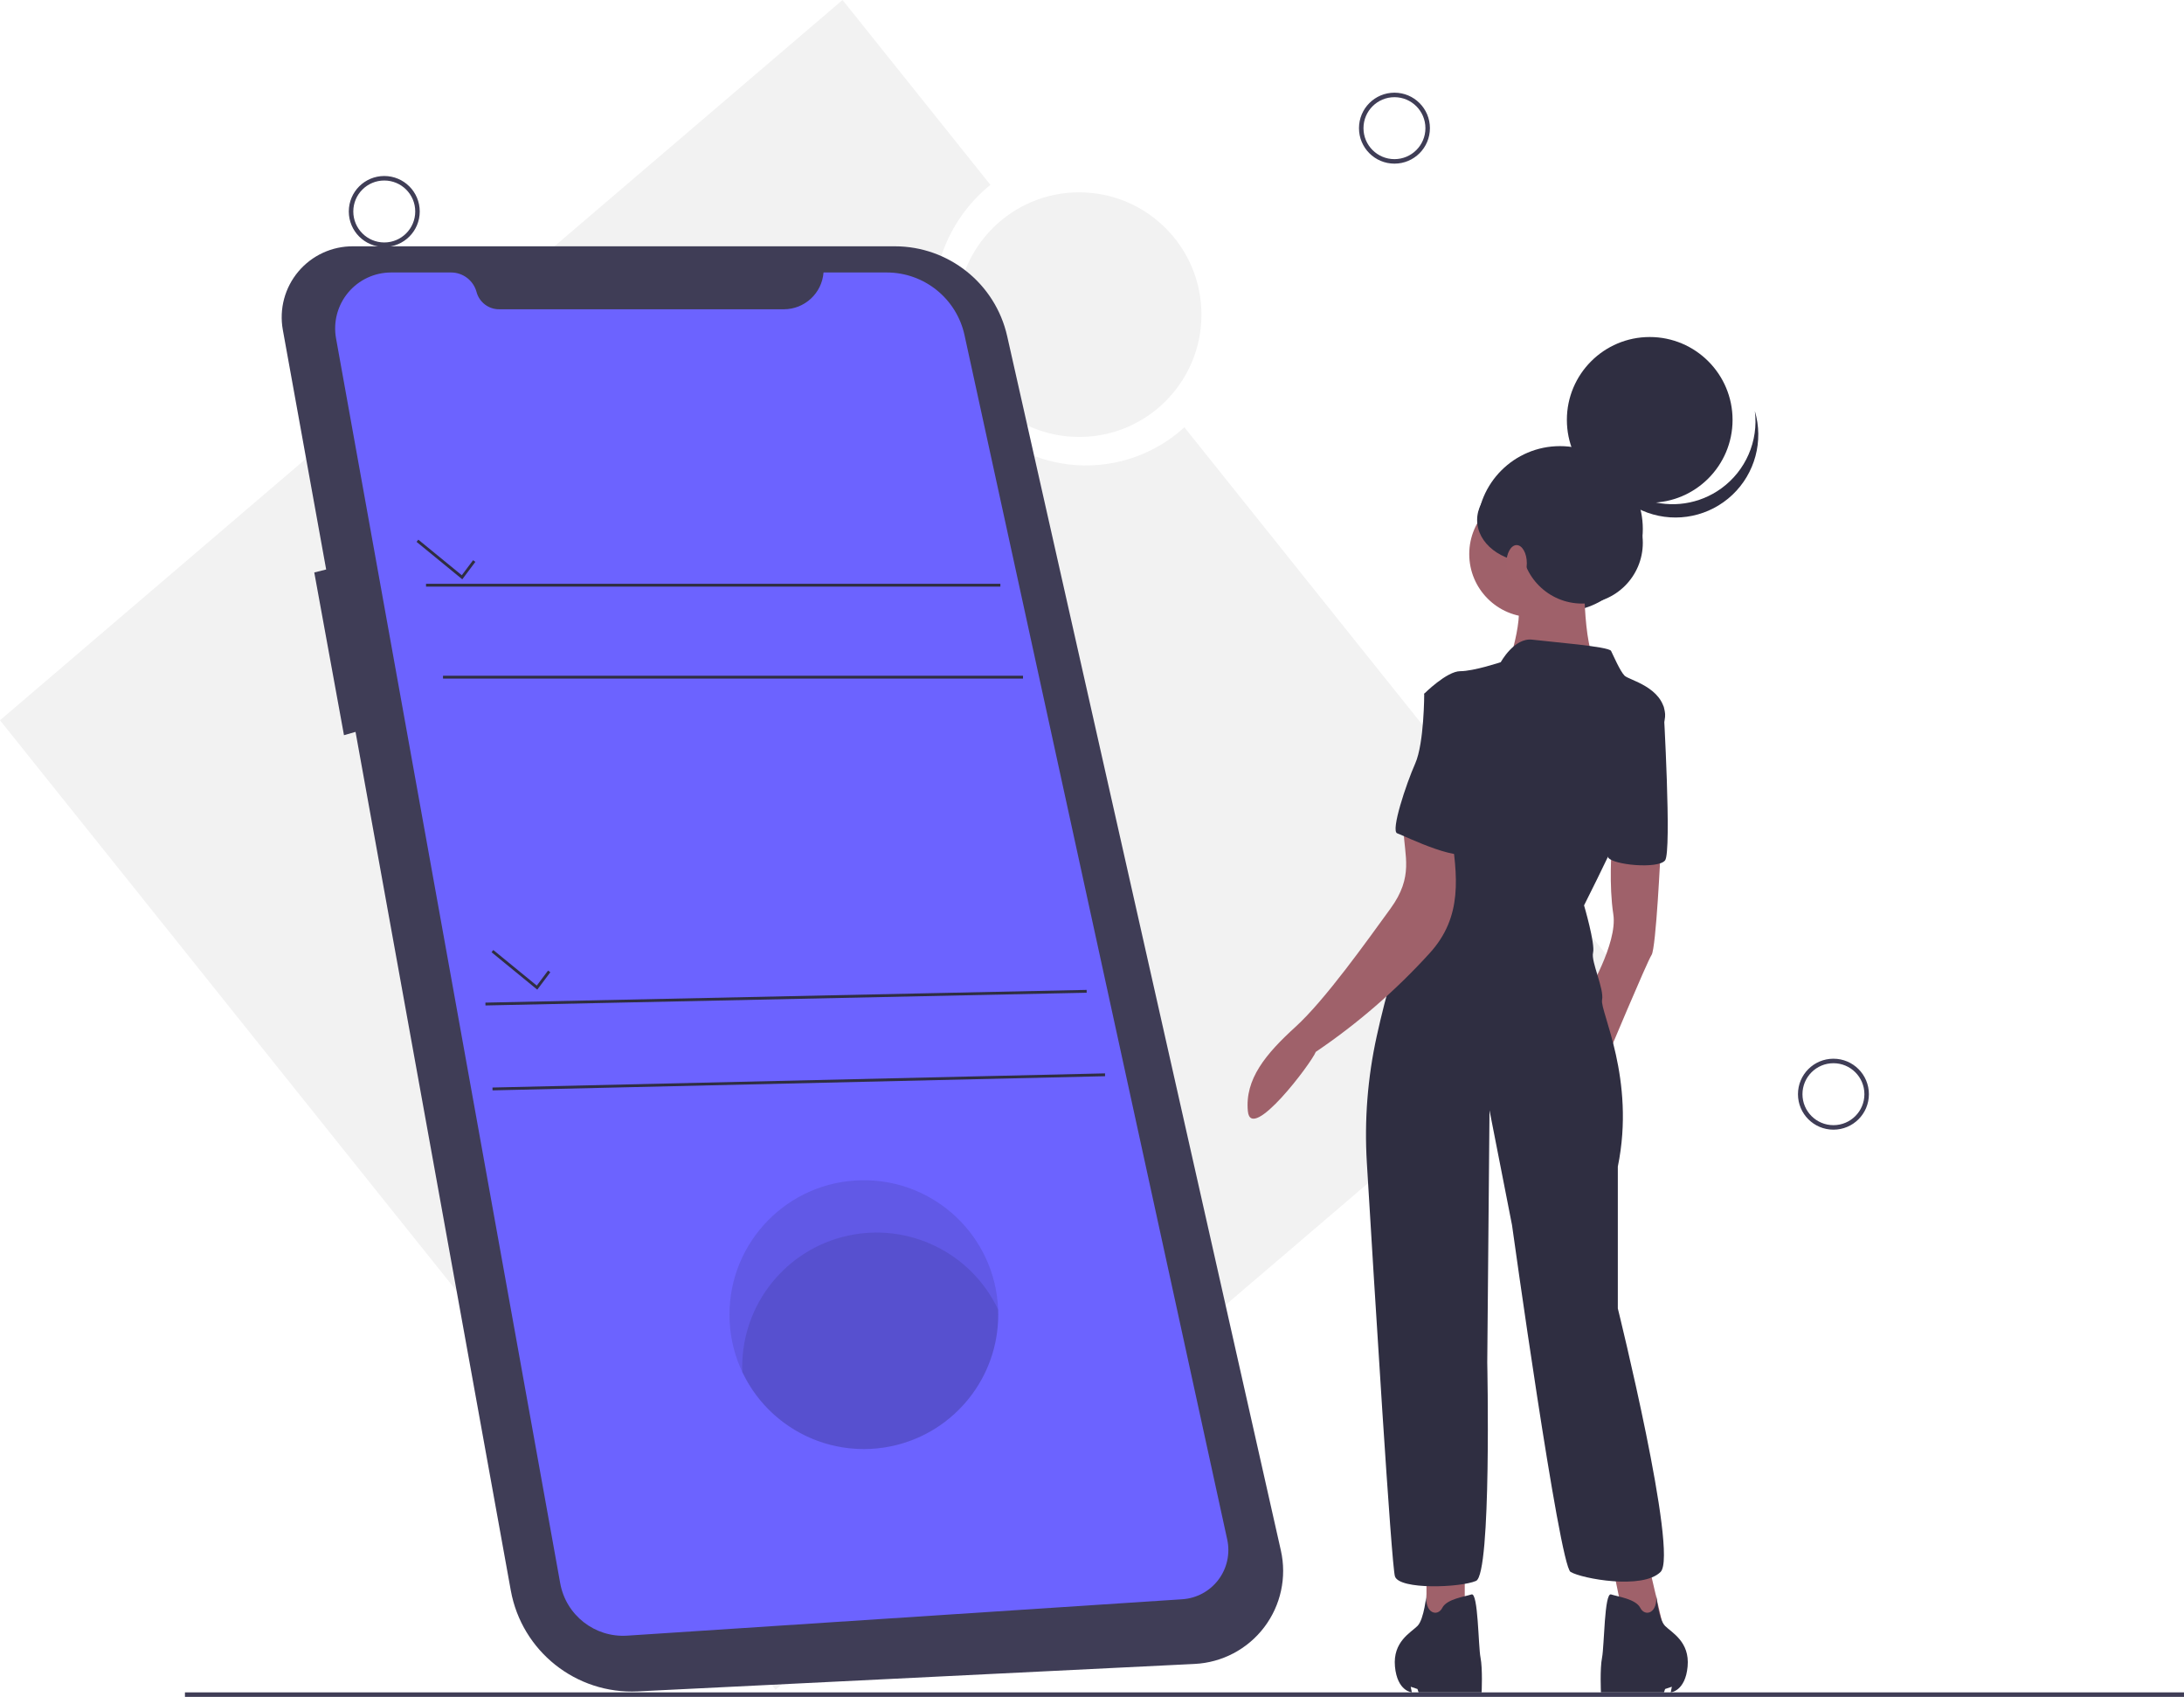
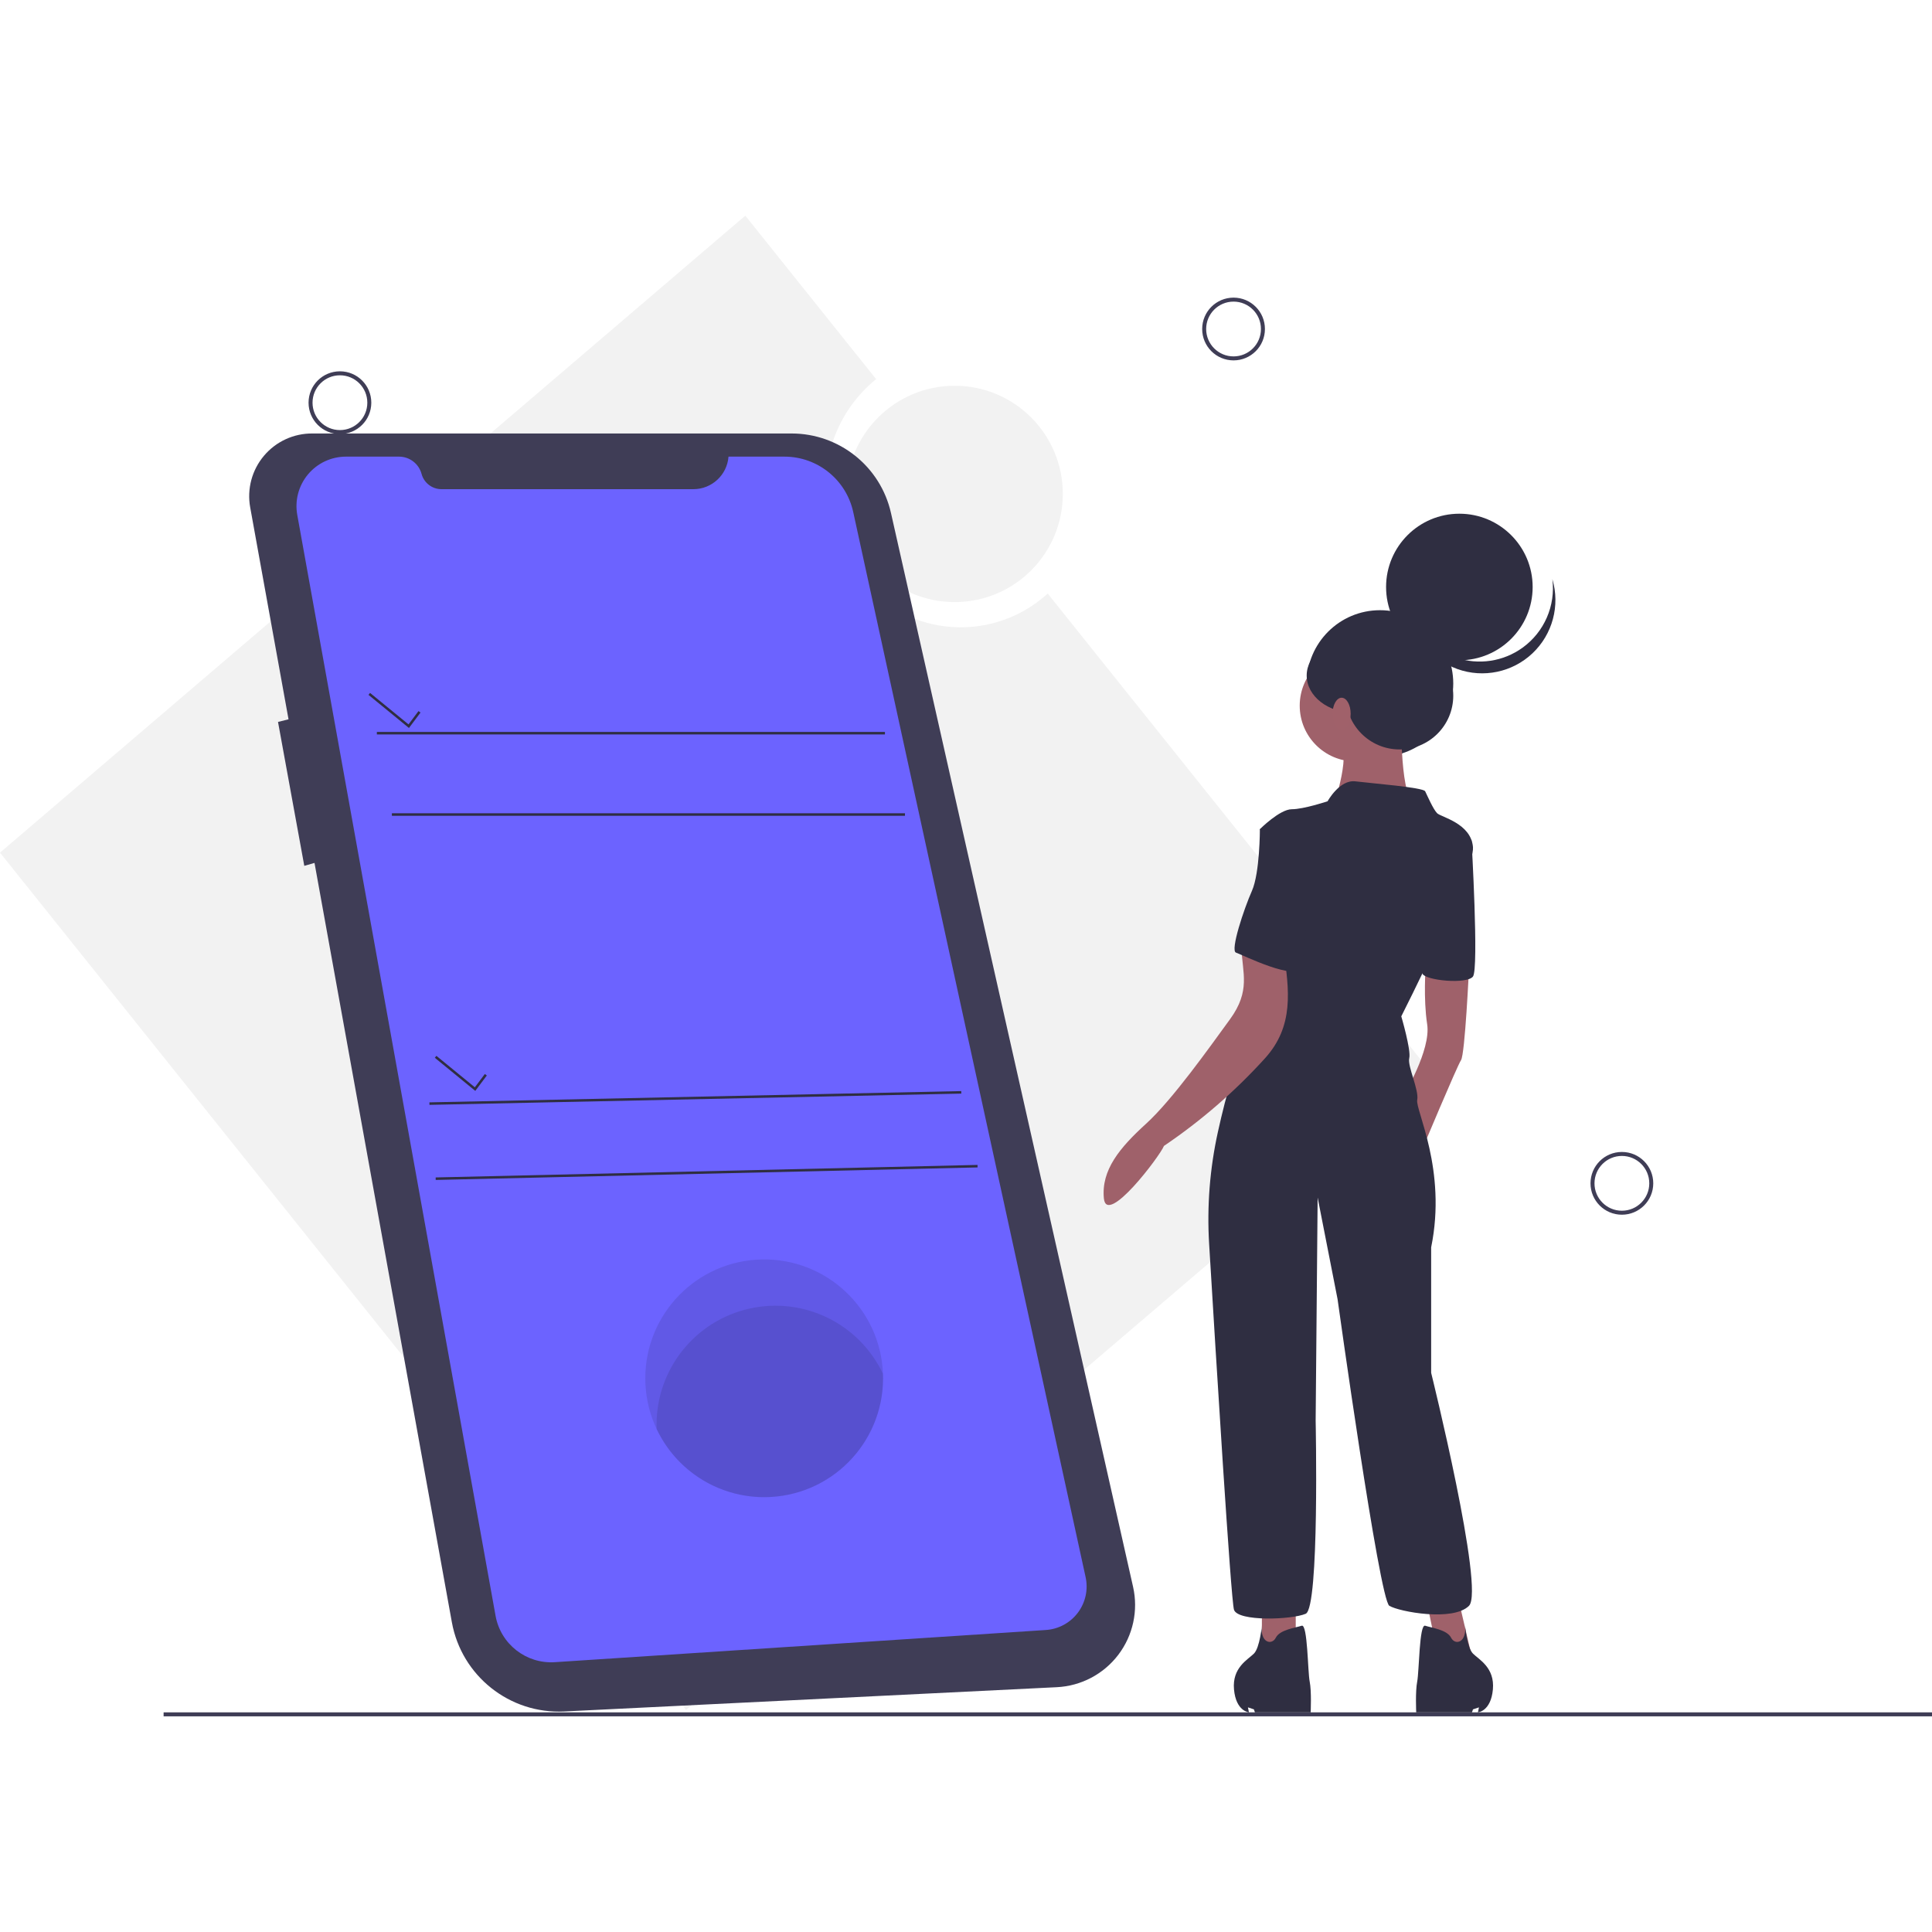
- <svg xmlns="http://www.w3.org/2000/svg" id="f8de8b25-3d53-474b-a5b1-b2a4ad6ddbb8" data-name="Layer 1" width="970.154" height="753.564" viewBox="0 0 970.154 753.564">
+ <svg xmlns="http://www.w3.org/2000/svg" id="f8de8b25-3d53-474b-a5b1-b2a4ad6ddbb8" data-name="Layer 1" width="400" height="400" viewBox="0 0 970.154 753.564">
  <path d="M809.692,503.9,617.028,263.142a64.686,64.686,0,0,1-31.158,15.733c-36.271,7.143-71.693-17.626-79.117-55.323-5.248-26.648,4.911-52.608,24.123-68.069L465.182,73.392l-374.259,319.862L435.432,823.762Z" transform="translate(-90.92317 -73.39221)" fill="#f2f2f2" />
  <line x1="82.154" y1="752.564" x2="970.154" y2="752.564" fill="none" stroke="#3f3d56" stroke-miterlimit="10" stroke-width="2" />
  <circle cx="619.429" cy="56.916" r="14.756" fill="none" stroke="#3f3d56" stroke-miterlimit="10" stroke-width="2" />
  <circle cx="814.429" cy="485.916" r="14.756" fill="none" stroke="#3f3d56" stroke-miterlimit="10" stroke-width="2" />
  <circle cx="170.696" cy="93.916" r="14.756" fill="none" stroke="#3f3d56" stroke-miterlimit="10" stroke-width="2" />
  <circle cx="479.377" cy="139.729" r="54.315" fill="#f2f2f2" />
  <path d="M247.807,182.772H488.423a51.15,51.15,0,0,1,49.898,39.901l121.578,539.267A41.34,41.34,0,0,1,621.605,812.322L374.251,824.509a54.615,54.615,0,0,1-56.43-44.827l-68.967-381.268-5.131,1.466-13.196-72.265,5.281-1.32-19.251-106.426A31.493,31.493,0,0,1,247.807,182.772Z" transform="translate(-90.92317 -73.39221)" fill="#3f3d56" />
  <path d="M456.746,194.397h28.087a35.349,35.349,0,0,1,34.536,27.813L636.068,757.078a21.903,21.903,0,0,1-19.967,26.525L369.546,799.762a28.367,28.367,0,0,1-29.773-23.277L240.194,223.647A24.846,24.846,0,0,1,264.646,194.397h26.645a11.726,11.726,0,0,1,11.323,8.677v0a10.352,10.352,0,0,0,9.996,7.661H439.103a17.695,17.695,0,0,0,17.643-16.338Z" transform="translate(-90.92317 -73.39221)" fill="#6c63ff" />
  <rect x="189.246" y="259.25" width="255.125" height="1.257" fill="#2f2e41" />
  <rect x="196.787" y="300.095" width="257.639" height="1.257" fill="#2f2e41" />
  <polygon points="205.357 257.26 211.154 249.531 210.149 248.777 205.139 255.457 185.833 239.661 185.038 240.635 205.357 257.26" fill="#2f2e41" />
  <polygon points="238.662 439.492 244.459 431.763 243.454 431.01 238.443 437.689 219.137 421.894 218.342 422.867 238.662 439.492" fill="#2f2e41" />
  <rect x="306.532" y="515.817" width="267.125" height="1.257" transform="translate(-101.7586 -63.95891) rotate(-1.21314)" fill="#2f2e41" />
  <rect x="309.667" y="553.206" width="272.164" height="1.257" transform="translate(-103.5916 -62.95288) rotate(-1.32299)" fill="#2f2e41" />
  <path d="M414.958,657.204a59.697,59.697,0,0,0,119.394,0c0-.748-.013-1.489-.044-2.231a59.696,59.696,0,0,0-119.35,2.231Z" transform="translate(-90.92317 -73.39221)" opacity="0.1" />
  <path d="M420.614,680.455c0,.748.013,1.489.044,2.231A59.704,59.704,0,0,0,534.352,657.204c0-.748-.013-1.489-.044-2.231a59.704,59.704,0,0,0-113.694,25.481Z" transform="translate(-90.92317 -73.39221)" opacity="0.1" />
  <circle cx="692.953" cy="234.917" r="36.8" fill="#2f2e41" />
  <polygon points="732.654 696.064 739.654 726.064 722.654 726.064 715.654 692.064 732.654 696.064" fill="#9f616a" />
  <polygon points="650.654 696.064 650.654 724.064 633.654 726.064 633.654 696.064 650.654 696.064" fill="#9f616a" />
  <path d="M828.577,451.456s-2,43-4,46-20,46-20,46l-9-28s14-23,12-36-.74-28.997-.74-28.997Z" transform="translate(-90.92317 -73.39221)" fill="#9f616a" />
  <circle cx="680.654" cy="246.064" r="28" fill="#9f616a" />
  <path d="M794.577,322.456s-1,40,6,46-40,1-40,1,10-28,2-34S794.577,322.456,794.577,322.456Z" transform="translate(-90.92317 -73.39221)" fill="#9f616a" />
  <path d="M757.577,367.456s6-11,14-10,34,3,35,5,4,9,6,11,17,5,18,17-36,85-36,85,5,17,4,21,5,16,4,21,15,35,7,74v63s27,109,19,117-35,3-40,0-26-154-26-154l-10-51-1,112s2,94-5,97-34,4-36-2c-1.56-4.68-9.202-129.189-12.491-183.766a203.905,203.905,0,0,1,4.403-56.175c4.162-18.878,10.204-41.057,17.088-50.058,13-17,21-71,21-71l-17-31s10-10,16-10S757.577,367.456,757.577,367.456Z" transform="translate(-90.92317 -73.39221)" fill="#2f2e41" />
  <path d="M824.577,383.456l5.274,3.589s3.726,64.411.726,68.411-23.857,2.048-25.429-1.476S824.577,383.456,824.577,383.456Z" transform="translate(-90.92317 -73.39221)" fill="#2f2e41" />
  <path d="M735.4,442.02c2.927,20.307,5.492,38.383-9.475,54.737a280.862,280.862,0,0,1-50.534,43.772c-1.836,4.863-28.785,40.572-30.156,26.328s7.94-25.411,21.172-37.456,31.742-38.18,42.187-52.521,6.145-23.283,5.782-35.261S731.293,442.165,735.4,442.02Z" transform="translate(-90.92317 -73.39221)" fill="#9f616a" />
  <path d="M724.577,781.255s-1,11.201-4,14.201-11,7-10,18,7.5,11.5,7.5,11.5l-.5-2.5,3,1,.5,1.5h28s.5-10.5-.5-15.5-1-29-4-28-11,2-13,6S723.577,790.055,724.577,781.255Z" transform="translate(-90.92317 -73.39221)" fill="#2f2e41" />
  <path d="M826.577,781.255s1,11.201,4,14.201,11,7,10,18-7.5,11.5-7.5,11.5l.5-2.5-3,1-.5,1.5h-28s-.5-10.5.5-15.5,1-29,4-28,11,2,13,6S827.577,790.055,826.577,781.255Z" transform="translate(-90.92317 -73.39221)" fill="#2f2e41" />
  <path d="M737.577,378.456l-14,3s0,22-4,31-11,30-8,31,31,15,33,7S751.577,378.456,737.577,378.456Z" transform="translate(-90.92317 -73.39221)" fill="#2f2e41" />
  <circle cx="732.82" cy="186.464" r="36.8" fill="#2f2e41" />
  <path d="M855.485,290.328a36.802,36.802,0,0,1-56.829-19.323,36.802,36.802,0,1,0,71.787-15.091A36.788,36.788,0,0,1,855.485,290.328Z" transform="translate(-90.92317 -73.39221)" fill="#2f2e41" />
  <circle cx="702.767" cy="241.05" r="26.987" fill="#2f2e41" />
  <ellipse cx="680.074" cy="230.93" rx="23.92" ry="18.707" fill="#2f2e41" />
  <ellipse cx="673.693" cy="250.099" rx="4.54" ry="8.032" fill="#a0616a" />
</svg>
